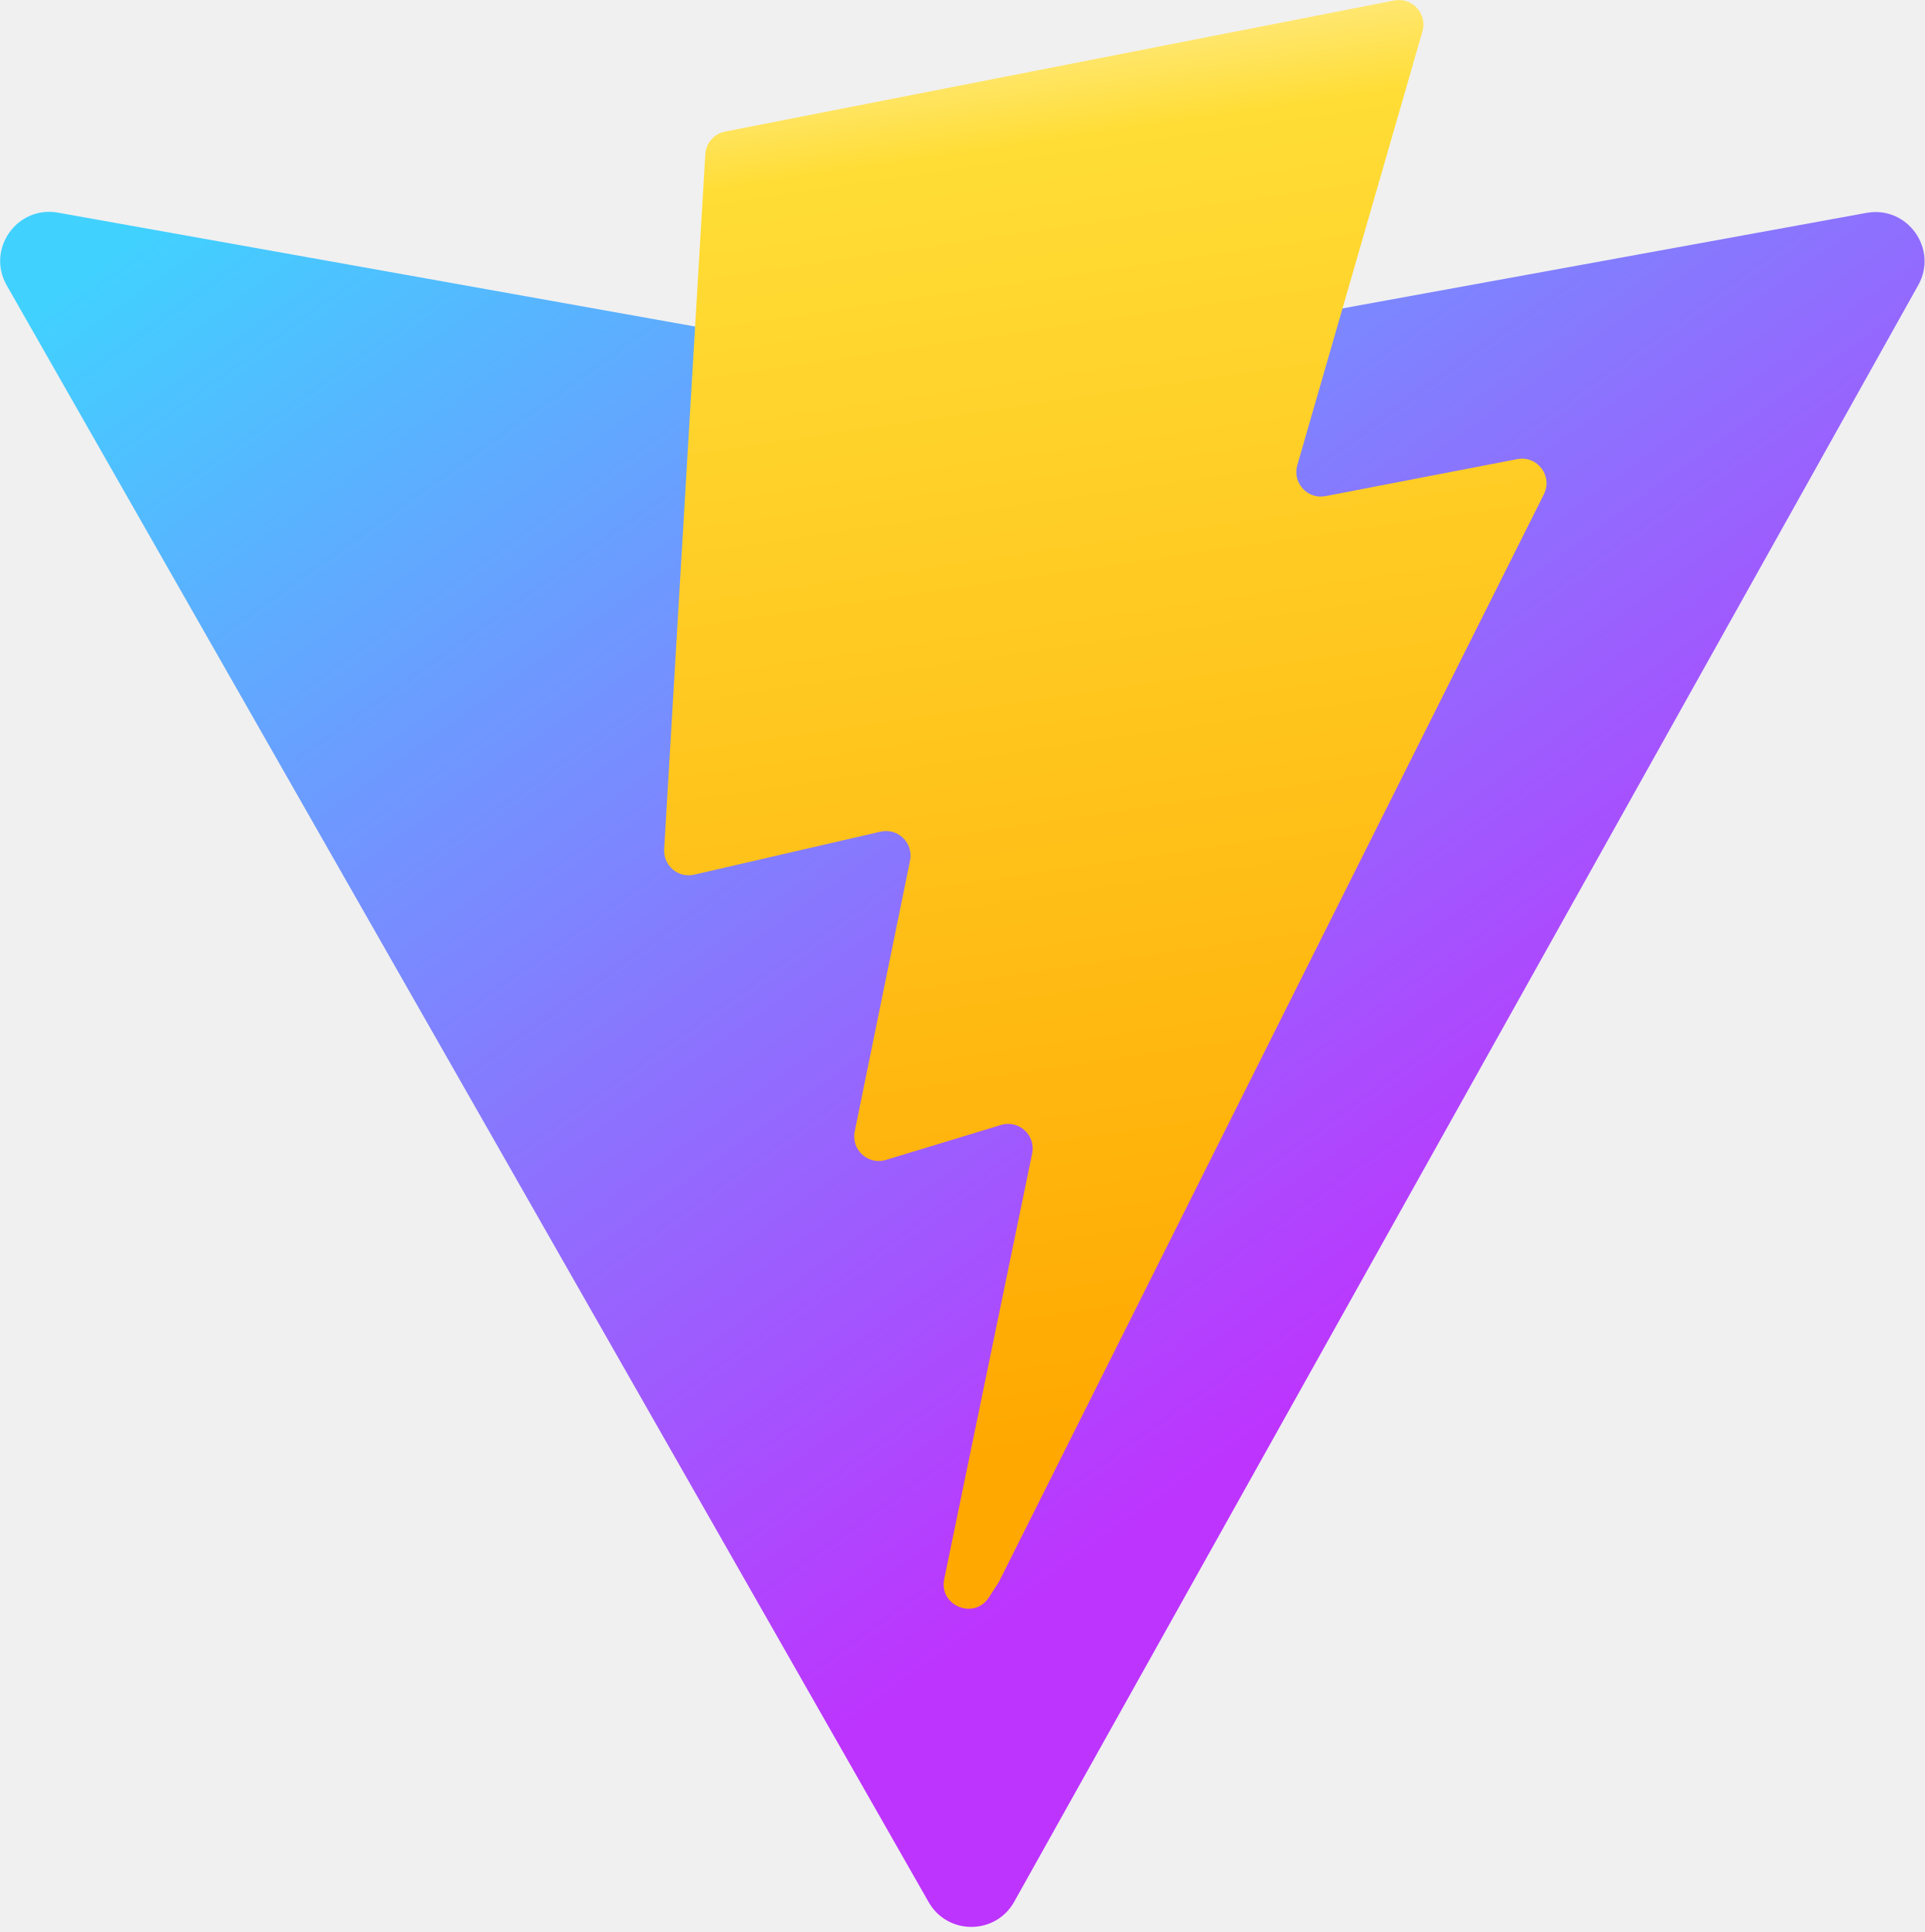
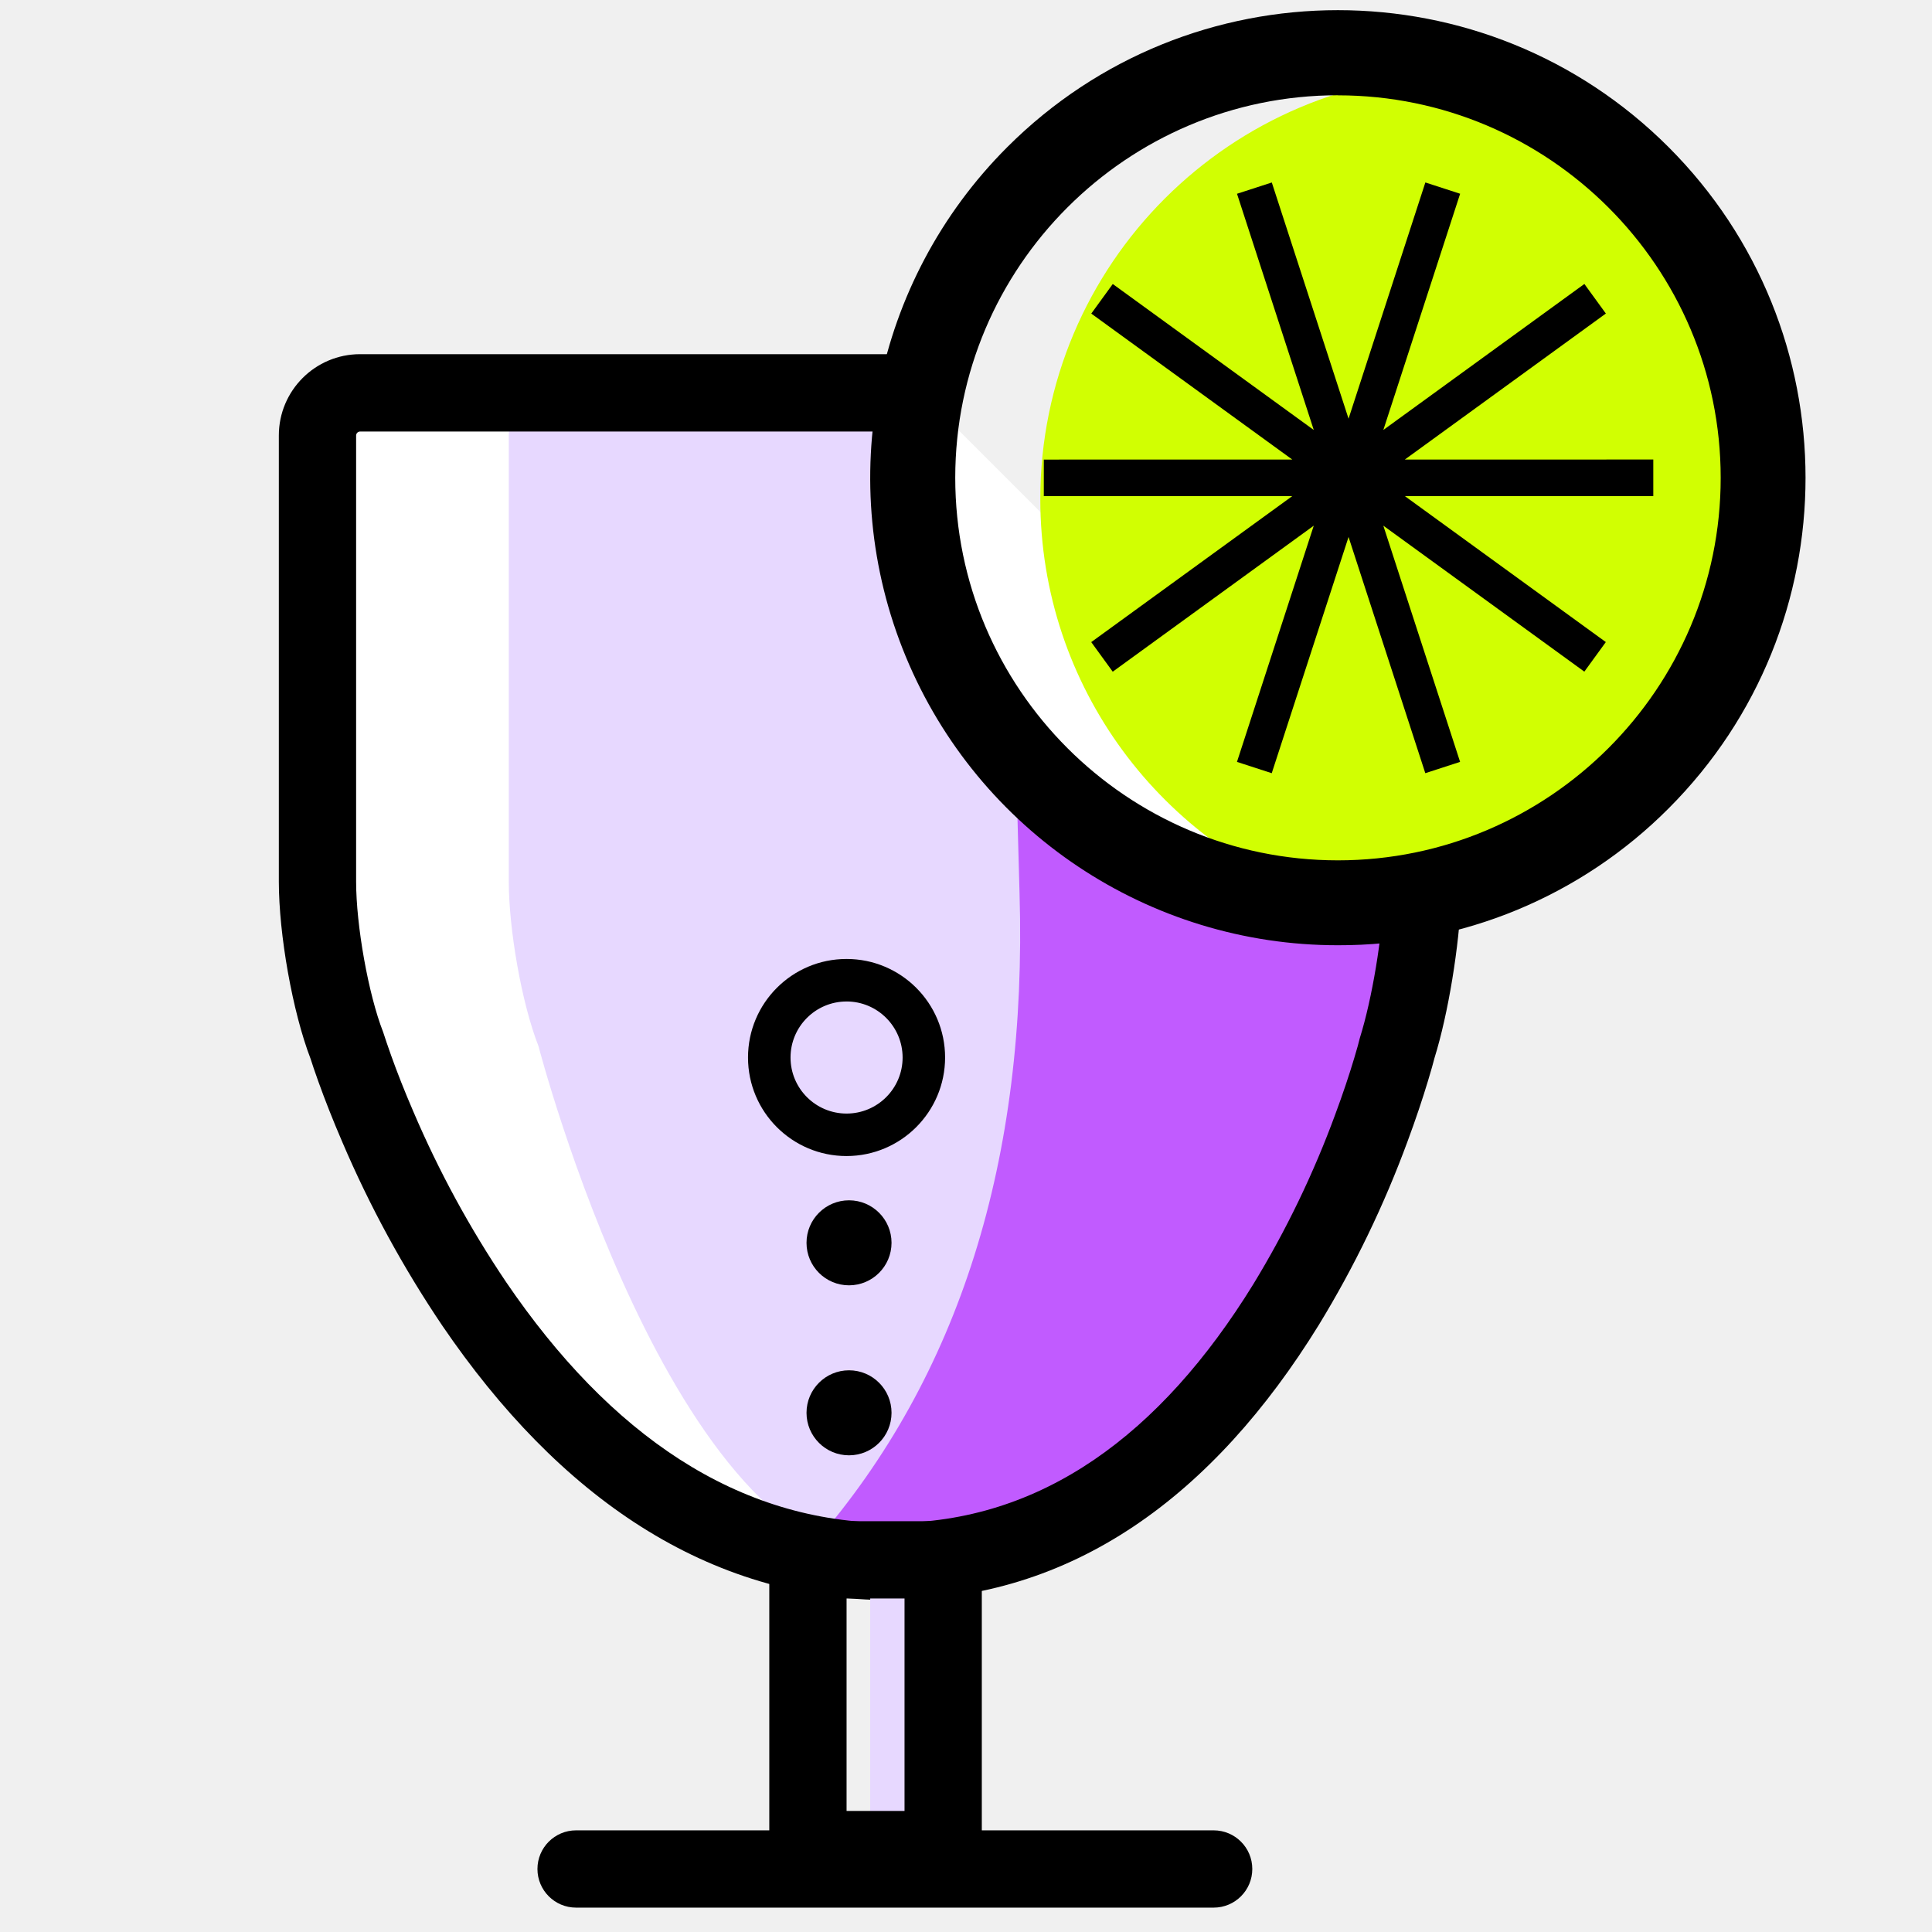
- <svg xmlns="http://www.w3.org/2000/svg" aria-hidden="true" role="img" class="iconify iconify--logos" width="31.88" height="32" preserveAspectRatio="xMidYMid meet" viewBox="0 0 256 257">
-   <defs>
-     <linearGradient id="IconifyId1813088fe1fbc01fb466" x1="-.828%" x2="57.636%" y1="7.652%" y2="78.411%">
-       <stop offset="0%" stop-color="#41D1FF" />
-       <stop offset="100%" stop-color="#BD34FE" />
-     </linearGradient>
-     <linearGradient id="IconifyId1813088fe1fbc01fb467" x1="43.376%" x2="50.316%" y1="2.242%" y2="89.03%">
-       <stop offset="0%" stop-color="#FFEA83" />
-       <stop offset="8.333%" stop-color="#FFDD35" />
-       <stop offset="100%" stop-color="#FFA800" />
-     </linearGradient>
-   </defs>
-   <path fill="url(#IconifyId1813088fe1fbc01fb466)" d="M255.153 37.938L134.897 252.976c-2.483 4.44-8.862 4.466-11.382.048L.875 37.958c-2.746-4.814 1.371-10.646 6.827-9.67l120.385 21.517a6.537 6.537 0 0 0 2.322-.004l117.867-21.483c5.438-.991 9.574 4.796 6.877 9.62Z" />
-   <path fill="url(#IconifyId1813088fe1fbc01fb467)" d="M185.432.063L96.44 17.501a3.268 3.268 0 0 0-2.634 3.014l-5.474 92.456a3.268 3.268 0 0 0 3.997 3.378l24.777-5.718c2.318-.535 4.413 1.507 3.936 3.838l-7.361 36.047c-.495 2.426 1.782 4.5 4.151 3.78l15.304-4.649c2.372-.72 4.652 1.36 4.15 3.788l-11.698 56.621c-.732 3.542 3.979 5.473 5.943 2.437l1.313-2.028l72.516-144.72c1.215-2.423-.88-5.186-3.54-4.672l-25.505 4.922c-2.396.462-4.435-1.77-3.759-4.114l16.646-57.705c.677-2.35-1.37-4.583-3.769-4.113Z" />
+ <svg xmlns="http://www.w3.org/2000/svg" width="800px" height="800px" viewBox="0 0 1024 1024" class="icon" version="1.1">
+   <path d="M754.06 474c-0.93 24.79-6.58 59.51-13.41 81.13 0 0-67.84 272.5-268.15 272.5-205.1 0.03-288.5-273.12-288.5-273.12-9.08-23.19-15.75-62.37-15.75-87.24V230.81a22.61 22.61 0 0 1 22.61-22.61h297.4z" fill="#FFFFFF" />
+   <path d="M740.65 555.16s-152.07 272.5-268.15 272.5-187.08-273.15-187.08-273.15c-9.08-23.19-15.75-62.37-15.75-87.24V230.81a22.61 22.61 0 0 1 22.61-22.61h196a226.19 226.19 0 0 0-4.51 45.05c0 124.41 100.9 225.26 225.36 225.26a226.49 226.49 0 0 0 44.93-4.51c-0.92 24.82-6.57 59.54-13.41 81.16z" fill="#E7D8FF" />
+   <path d="M432.19 817.23q114.48-132 108.19-343.79-1.05-35.47-1.86-73A225.83 225.83 0 0 0 754.06 474c-0.93 24.79-6.58 59.51-13.41 81.13 0 0-95.5 272.5-268.15 272.5-13.64 0.03-27.13-3.74-40.31-10.4z" fill="#C15BFF" />
+   <path d="M147.79 467.27V230.81a43.09 43.09 0 0 1 43.09-43.09h297.4v41h-297.4a2.13 2.13 0 0 0-2.13 2.13v236.42c0 23.19 6.47 59.7 14.33 79.77 1.08 3.32 2.3 7 4.19 12.29 3.21 9 7.14 19 11.79 29.77a542.77 542.77 0 0 0 49.22 90.47c54.66 80.3 122.4 127.62 204.23 127.62 79.35 0 142.63-46.82 191.76-126.52a512.24 512.24 0 0 0 43.46-90.06c4-10.76 7.33-20.73 10-29.65 1.59-5.26 2.59-8.93 3-10.75 6.54-20.83 11.95-53.69 12.82-76.95l40.93 1.53c-1 26.58-6.91 62.69-14.16 85.94-0.64 2.52-1.77 6.6-3.41 12-2.93 9.71-6.53 20.5-10.83 32.09a552.58 552.58 0 0 1-47 97.29c-55.86 90.61-130.7 146-226.63 146-97.59 0.03-176.45-55.11-238.03-145.5a583.15 583.15 0 0 1-53-97.33c-5-11.61-9.23-22.4-12.72-32.12-1.92-5.35-3.27-9.38-4.06-11.91-9.64-25.06-16.85-66.1-16.85-93.98z" fill="" />
+   <path d="M461.23 827.66h33.8v157.68h-33.8z" fill="#E7D8FF" />
+   <path d="M520.38 1000.84H407.74V806.27h112.64z m-71.68-41h30.72V847.23H448.7z" fill="" />
+   <path d="M305.34 970.12h337.92a20.48 20.48 0 0 1 20.48 20.48 20.48 20.48 0 0 1-20.48 20.48H305.34a20.48 20.48 0 0 1-20.48-20.48 20.48 20.48 0 0 1 20.48-20.48zM448.7 612.73a52.23 52.23 0 1 1 52.22-52.23 52.28 52.28 0 0 1-52.22 52.23z m0-81.92a29.7 29.7 0 1 0 29.7 29.7 29.73 29.73 0 0 0-29.7-29.71zM450 681.25a22.53 22.53 0 1 1 22.53-22.53A22.55 22.55 0 0 1 450 681.25z m0-22.53zM450 771.35a22.53 22.53 0 1 1 22.53-22.53A22.55 22.55 0 0 1 450 771.35z m0-22.53z" fill="" />
+   <path d="M706.11 478.5c-89.87-29.62-154.73-114.22-154.73-214 0-124.41 100.9-225.26 225.36-225.26h3c89.87 29.62 154.73 114.22 154.73 214 0 124.41-100.9 225.26-225.36 225.26z" fill="#D1FF02" />
+   <path d="M709.13 501A247.76 247.76 0 0 1 533.85 78 247.84 247.84 0 1 1 884.4 428.47 246.32 246.32 0 0 1 709.13 501z m0-450.51c-111.84 0-202.83 90.94-202.83 202.73S597.29 456 709.13 456 912 365 912 253.26 821 50.53 709.13 50.53z" fill="" />
+   <path d="M696.33 227.9l-40.69-125.2 18.44-5.98 40.68 125.19 40.71-125.2 18.43 5.98-40.7 125.2 106.55-77.38 11.39 15.67-106.55 77.39 131.69-0.01v19.37l-131.69 0.01 106.53 77.37-11.39 15.67-106.54-77.36 40.69 125.19-18.44 5.99-40.68-125.19-40.71 125.2-18.43-5.99 40.7-125.2-106.55 77.39-11.39-15.68 106.55-77.38-131.69 0.01v-19.37l131.69-0.02-106.53-77.36 11.39-15.68 106.54 77.37z" fill="" />
</svg>
